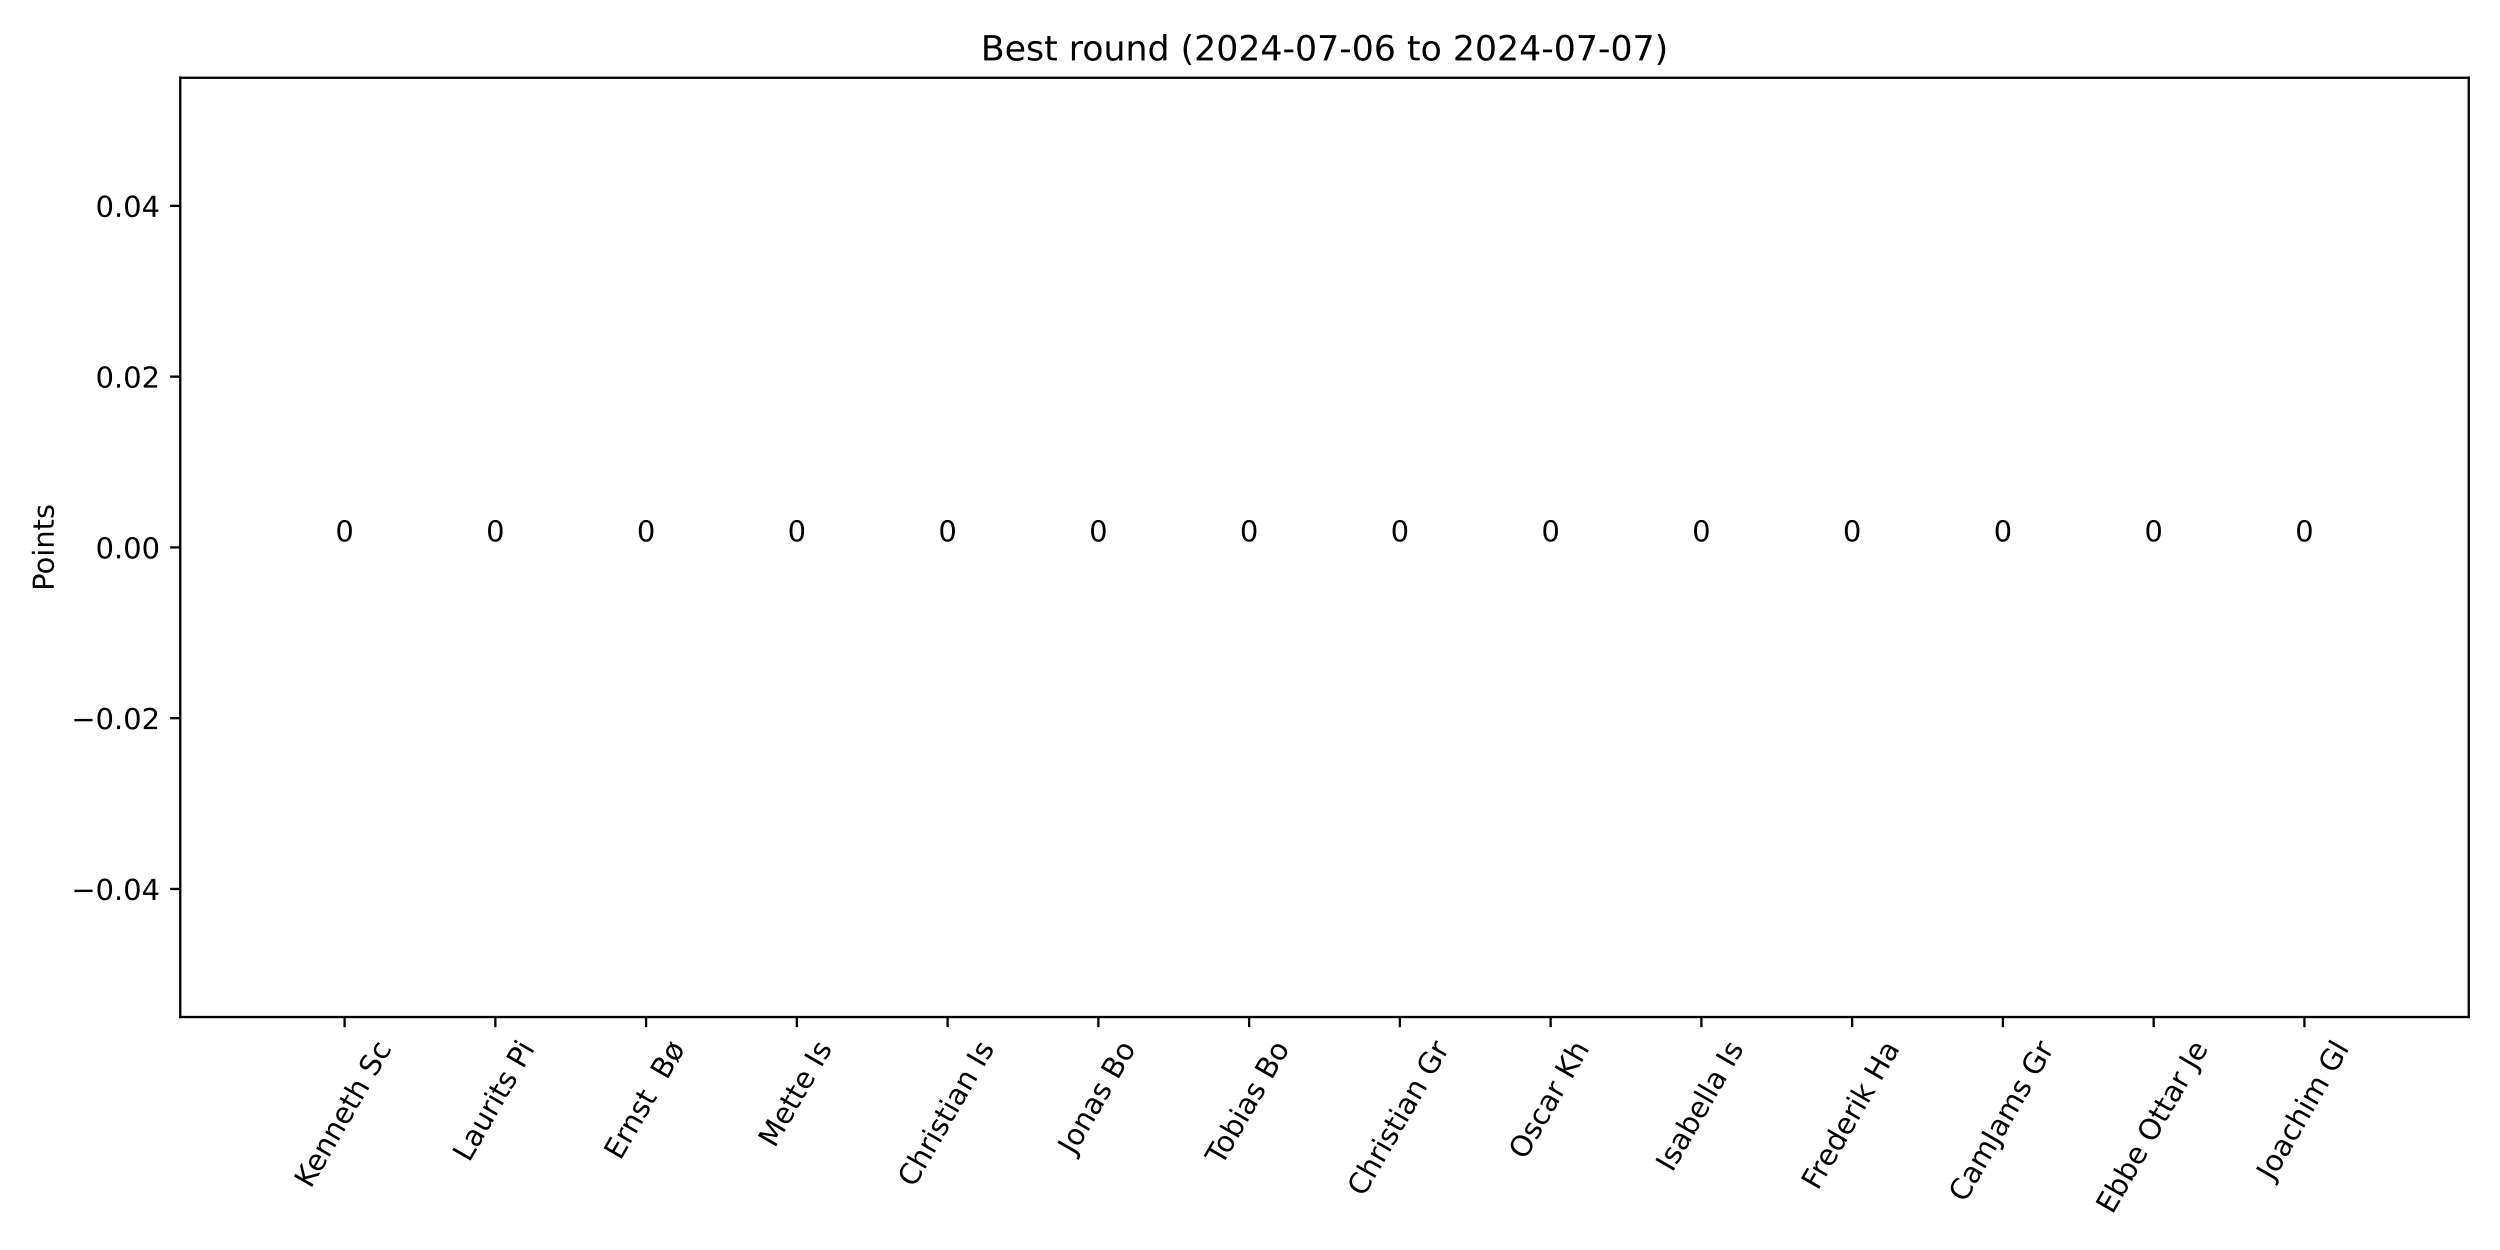
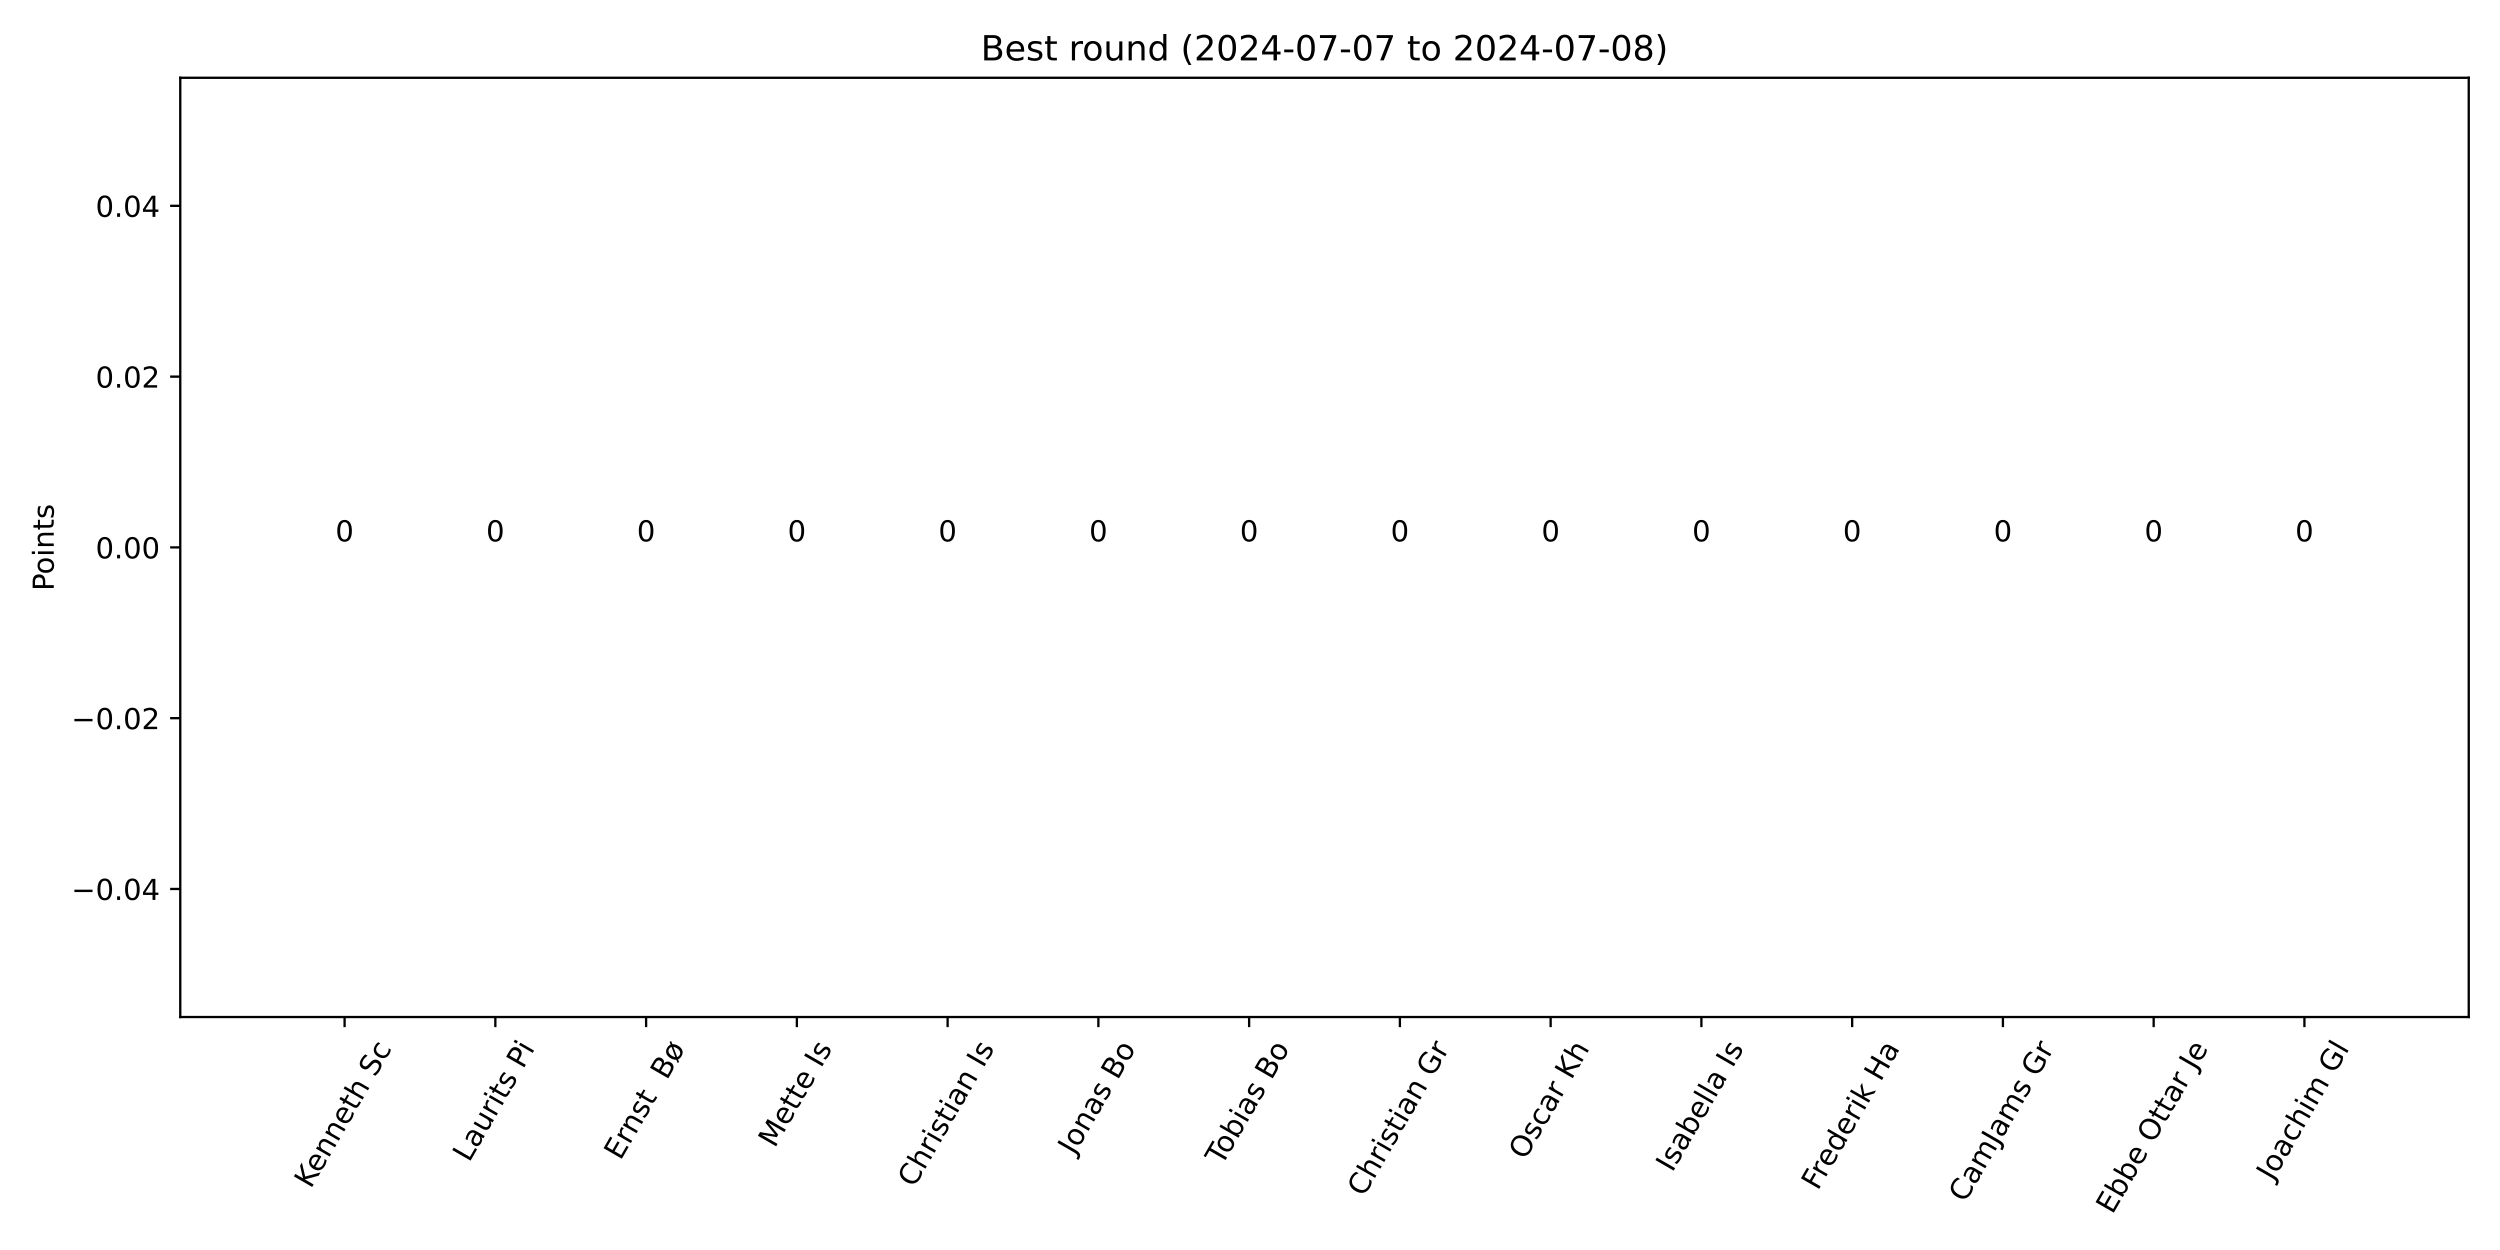
<svg xmlns="http://www.w3.org/2000/svg" xmlns:xlink="http://www.w3.org/1999/xlink" width="864pt" height="432pt" viewBox="0 0 864 432" version="1.1">
  <defs>
    <style type="text/css">*{stroke-linejoin: round; stroke-linecap: butt}</style>
  </defs>
  <g id="figure_1">
    <g id="patch_1">
      <path d="M 0 432  L 864 432  L 864 0  L 0 0  z " style="fill: #ffffff" />
    </g>
    <g id="axes_1">
      <g id="patch_2">
        <path d="M 62.3 351.483  L 853.2 351.483  L 853.2 26.88  L 62.3 26.88  z " style="fill: #ffffff" />
      </g>
      <g id="patch_3">
-         <path d="M 98.25 189.181  L 139.931 189.181  L 139.931 189.181  L 98.25 189.181  z " clip-path="url(#p66a0a144c1)" style="fill: #1e90ff" />
+         <path d="M 98.25 189.181  L 139.931 189.181  L 139.931 189.181  L 98.25 189.181  z " clip-path="url(#p01a4534338)" style="fill: #1e90ff" />
      </g>
      <g id="patch_4">
-         <path d="M 150.351 189.181  L 192.033 189.181  L 192.033 189.181  L 150.351 189.181  z " clip-path="url(#p66a0a144c1)" style="fill: #1e90ff" />
+         <path d="M 150.351 189.181  L 192.033 189.181  L 192.033 189.181  L 150.351 189.181  z " clip-path="url(#p01a4534338)" style="fill: #1e90ff" />
      </g>
      <g id="patch_5">
-         <path d="M 202.453 189.181  L 244.134 189.181  L 244.134 189.181  L 202.453 189.181  z " clip-path="url(#p66a0a144c1)" style="fill: #1e90ff" />
+         <path d="M 202.453 189.181  L 244.134 189.181  L 244.134 189.181  L 202.453 189.181  z " clip-path="url(#p01a4534338)" style="fill: #1e90ff" />
      </g>
      <g id="patch_6">
-         <path d="M 254.554 189.181  L 296.236 189.181  L 296.236 189.181  L 254.554 189.181  z " clip-path="url(#p66a0a144c1)" style="fill: #1e90ff" />
+         <path d="M 254.554 189.181  L 296.236 189.181  L 296.236 189.181  L 254.554 189.181  z " clip-path="url(#p01a4534338)" style="fill: #1e90ff" />
      </g>
      <g id="patch_7">
-         <path d="M 306.656 189.181  L 348.337 189.181  L 348.337 189.181  L 306.656 189.181  z " clip-path="url(#p66a0a144c1)" style="fill: #1e90ff" />
+         <path d="M 306.656 189.181  L 348.337 189.181  L 348.337 189.181  L 306.656 189.181  z " clip-path="url(#p01a4534338)" style="fill: #1e90ff" />
      </g>
      <g id="patch_8">
-         <path d="M 358.757 189.181  L 400.438 189.181  L 400.438 189.181  L 358.757 189.181  z " clip-path="url(#p66a0a144c1)" style="fill: #1e90ff" />
+         <path d="M 358.757 189.181  L 400.438 189.181  L 400.438 189.181  L 358.757 189.181  z " clip-path="url(#p01a4534338)" style="fill: #1e90ff" />
      </g>
      <g id="patch_9">
-         <path d="M 410.859 189.181  L 452.54 189.181  L 452.54 189.181  L 410.859 189.181  z " clip-path="url(#p66a0a144c1)" style="fill: #1e90ff" />
+         <path d="M 410.859 189.181  L 452.54 189.181  L 452.54 189.181  L 410.859 189.181  z " clip-path="url(#p01a4534338)" style="fill: #1e90ff" />
      </g>
      <g id="patch_10">
-         <path d="M 462.96 189.181  L 504.641 189.181  L 504.641 189.181  L 462.96 189.181  z " clip-path="url(#p66a0a144c1)" style="fill: #1e90ff" />
+         <path d="M 462.96 189.181  L 504.641 189.181  L 504.641 189.181  L 462.96 189.181  z " clip-path="url(#p01a4534338)" style="fill: #1e90ff" />
      </g>
      <g id="patch_11">
-         <path d="M 515.062 189.181  L 556.743 189.181  L 556.743 189.181  L 515.062 189.181  z " clip-path="url(#p66a0a144c1)" style="fill: #1e90ff" />
+         <path d="M 515.062 189.181  L 556.743 189.181  L 556.743 189.181  L 515.062 189.181  z " clip-path="url(#p01a4534338)" style="fill: #1e90ff" />
      </g>
      <g id="patch_12">
-         <path d="M 567.163 189.181  L 608.844 189.181  L 608.844 189.181  L 567.163 189.181  z " clip-path="url(#p66a0a144c1)" style="fill: #1e90ff" />
+         <path d="M 567.163 189.181  L 608.844 189.181  L 608.844 189.181  L 567.163 189.181  z " clip-path="url(#p01a4534338)" style="fill: #1e90ff" />
      </g>
      <g id="patch_13">
-         <path d="M 619.264 189.181  L 660.946 189.181  L 660.946 189.181  L 619.264 189.181  z " clip-path="url(#p66a0a144c1)" style="fill: #1e90ff" />
+         <path d="M 619.264 189.181  L 660.946 189.181  L 660.946 189.181  L 619.264 189.181  z " clip-path="url(#p01a4534338)" style="fill: #1e90ff" />
      </g>
      <g id="patch_14">
-         <path d="M 671.366 189.181  L 713.047 189.181  L 713.047 189.181  L 671.366 189.181  z " clip-path="url(#p66a0a144c1)" style="fill: #1e90ff" />
+         <path d="M 671.366 189.181  L 713.047 189.181  L 713.047 189.181  L 671.366 189.181  z " clip-path="url(#p01a4534338)" style="fill: #1e90ff" />
      </g>
      <g id="patch_15">
-         <path d="M 723.467 189.181  L 765.149 189.181  L 765.149 189.181  L 723.467 189.181  z " clip-path="url(#p66a0a144c1)" style="fill: #1e90ff" />
+         <path d="M 723.467 189.181  L 765.149 189.181  L 765.149 189.181  L 723.467 189.181  z " clip-path="url(#p01a4534338)" style="fill: #1e90ff" />
      </g>
      <g id="patch_16">
-         <path d="M 775.569 189.181  L 817.25 189.181  L 817.25 189.181  L 775.569 189.181  z " clip-path="url(#p66a0a144c1)" style="fill: #1e90ff" />
+         <path d="M 775.569 189.181  L 817.25 189.181  L 817.25 189.181  L 775.569 189.181  z " clip-path="url(#p01a4534338)" style="fill: #1e90ff" />
      </g>
      <g id="matplotlib.axis_1">
        <g id="xtick_1">
          <g id="line2d_1">
            <defs>
-               <path id="m043db9179b" d="M 0 0  L 0 3.5  " style="stroke: #000000; stroke-width: 0.8" />
+               <path id="m03b2536d65" d="M 0 0  L 0 3.5  " style="stroke: #000000; stroke-width: 0.8" />
            </defs>
            <g>
-               <use xlink:href="#m043db9179b" x="119.091" y="351.483" style="stroke: #000000; stroke-width: 0.8" />
+               <use xlink:href="#m03b2536d65" x="119.091" y="351.483" style="stroke: #000000; stroke-width: 0.8" />
            </g>
          </g>
          <g id="text_1">
            <g transform="translate(107.3998 411.0581) rotate(-60) scale(0.1 -0.1)">
              <defs>
                <path id="DejaVuSans-4b" d="M 628 4666  L 1259 4666  L 1259 2694  L 3353 4666  L 4166 4666  L 1850 2491  L 4331 0  L 3500 0  L 1259 2247  L 1259 0  L 628 0  L 628 4666  z " transform="scale(0.015625)" />
                <path id="DejaVuSans-65" d="M 3597 1894  L 3597 1613  L 953 1613  Q 991 1019 1311 708  Q 1631 397 2203 397  Q 2534 397 2845 478  Q 3156 559 3463 722  L 3463 178  Q 3153 47 2828 -22  Q 2503 -91 2169 -91  Q 1331 -91 842 396  Q 353 884 353 1716  Q 353 2575 817 3079  Q 1281 3584 2069 3584  Q 2775 3584 3186 3129  Q 3597 2675 3597 1894  z M 3022 2063  Q 3016 2534 2758 2815  Q 2500 3097 2075 3097  Q 1594 3097 1305 2825  Q 1016 2553 972 2059  L 3022 2063  z " transform="scale(0.015625)" />
                <path id="DejaVuSans-6e" d="M 3513 2113  L 3513 0  L 2938 0  L 2938 2094  Q 2938 2591 2744 2837  Q 2550 3084 2163 3084  Q 1697 3084 1428 2787  Q 1159 2491 1159 1978  L 1159 0  L 581 0  L 581 3500  L 1159 3500  L 1159 2956  Q 1366 3272 1645 3428  Q 1925 3584 2291 3584  Q 2894 3584 3203 3211  Q 3513 2838 3513 2113  z " transform="scale(0.015625)" />
                <path id="DejaVuSans-74" d="M 1172 4494  L 1172 3500  L 2356 3500  L 2356 3053  L 1172 3053  L 1172 1153  Q 1172 725 1289 603  Q 1406 481 1766 481  L 2356 481  L 2356 0  L 1766 0  Q 1100 0 847 248  Q 594 497 594 1153  L 594 3053  L 172 3053  L 172 3500  L 594 3500  L 594 4494  L 1172 4494  z " transform="scale(0.015625)" />
                <path id="DejaVuSans-68" d="M 3513 2113  L 3513 0  L 2938 0  L 2938 2094  Q 2938 2591 2744 2837  Q 2550 3084 2163 3084  Q 1697 3084 1428 2787  Q 1159 2491 1159 1978  L 1159 0  L 581 0  L 581 4863  L 1159 4863  L 1159 2956  Q 1366 3272 1645 3428  Q 1925 3584 2291 3584  Q 2894 3584 3203 3211  Q 3513 2838 3513 2113  z " transform="scale(0.015625)" />
                <path id="DejaVuSans-20" transform="scale(0.015625)" />
                <path id="DejaVuSans-53" d="M 3425 4513  L 3425 3897  Q 3066 4069 2747 4153  Q 2428 4238 2131 4238  Q 1616 4238 1336 4038  Q 1056 3838 1056 3469  Q 1056 3159 1242 3001  Q 1428 2844 1947 2747  L 2328 2669  Q 3034 2534 3370 2195  Q 3706 1856 3706 1288  Q 3706 609 3251 259  Q 2797 -91 1919 -91  Q 1588 -91 1214 -16  Q 841 59 441 206  L 441 856  Q 825 641 1194 531  Q 1563 422 1919 422  Q 2459 422 2753 634  Q 3047 847 3047 1241  Q 3047 1584 2836 1778  Q 2625 1972 2144 2069  L 1759 2144  Q 1053 2284 737 2584  Q 422 2884 422 3419  Q 422 4038 858 4394  Q 1294 4750 2059 4750  Q 2388 4750 2728 4690  Q 3069 4631 3425 4513  z " transform="scale(0.015625)" />
                <path id="DejaVuSans-63" d="M 3122 3366  L 3122 2828  Q 2878 2963 2633 3030  Q 2388 3097 2138 3097  Q 1578 3097 1268 2742  Q 959 2388 959 1747  Q 959 1106 1268 751  Q 1578 397 2138 397  Q 2388 397 2633 464  Q 2878 531 3122 666  L 3122 134  Q 2881 22 2623 -34  Q 2366 -91 2075 -91  Q 1284 -91 818 406  Q 353 903 353 1747  Q 353 2603 823 3093  Q 1294 3584 2113 3584  Q 2378 3584 2631 3529  Q 2884 3475 3122 3366  z " transform="scale(0.015625)" />
              </defs>
              <use xlink:href="#DejaVuSans-4b" />
              <use xlink:href="#DejaVuSans-65" x="60.576" />
              <use xlink:href="#DejaVuSans-6e" x="122.1" />
              <use xlink:href="#DejaVuSans-6e" x="185.479" />
              <use xlink:href="#DejaVuSans-65" x="248.857" />
              <use xlink:href="#DejaVuSans-74" x="310.381" />
              <use xlink:href="#DejaVuSans-68" x="349.59" />
              <use xlink:href="#DejaVuSans-20" x="412.969" />
              <use xlink:href="#DejaVuSans-53" x="444.756" />
              <use xlink:href="#DejaVuSans-63" x="508.232" />
            </g>
          </g>
        </g>
        <g id="xtick_2">
          <g id="line2d_2">
            <g>
-               <use xlink:href="#m043db9179b" x="171.192" y="351.483" style="stroke: #000000; stroke-width: 0.8" />
+               <use xlink:href="#m03b2536d65" x="171.192" y="351.483" style="stroke: #000000; stroke-width: 0.8" />
            </g>
          </g>
          <g id="text_2">
            <g transform="translate(162.1274 401.9608) rotate(-60) scale(0.1 -0.1)">
              <defs>
                <path id="DejaVuSans-4c" d="M 628 4666  L 1259 4666  L 1259 531  L 3531 531  L 3531 0  L 628 0  L 628 4666  z " transform="scale(0.015625)" />
                <path id="DejaVuSans-61" d="M 2194 1759  Q 1497 1759 1228 1600  Q 959 1441 959 1056  Q 959 750 1161 570  Q 1363 391 1709 391  Q 2188 391 2477 730  Q 2766 1069 2766 1631  L 2766 1759  L 2194 1759  z M 3341 1997  L 3341 0  L 2766 0  L 2766 531  Q 2569 213 2275 61  Q 1981 -91 1556 -91  Q 1019 -91 701 211  Q 384 513 384 1019  Q 384 1609 779 1909  Q 1175 2209 1959 2209  L 2766 2209  L 2766 2266  Q 2766 2663 2505 2880  Q 2244 3097 1772 3097  Q 1472 3097 1187 3025  Q 903 2953 641 2809  L 641 3341  Q 956 3463 1253 3523  Q 1550 3584 1831 3584  Q 2591 3584 2966 3190  Q 3341 2797 3341 1997  z " transform="scale(0.015625)" />
                <path id="DejaVuSans-75" d="M 544 1381  L 544 3500  L 1119 3500  L 1119 1403  Q 1119 906 1312 657  Q 1506 409 1894 409  Q 2359 409 2629 706  Q 2900 1003 2900 1516  L 2900 3500  L 3475 3500  L 3475 0  L 2900 0  L 2900 538  Q 2691 219 2414 64  Q 2138 -91 1772 -91  Q 1169 -91 856 284  Q 544 659 544 1381  z M 1991 3584  L 1991 3584  z " transform="scale(0.015625)" />
                <path id="DejaVuSans-72" d="M 2631 2963  Q 2534 3019 2420 3045  Q 2306 3072 2169 3072  Q 1681 3072 1420 2755  Q 1159 2438 1159 1844  L 1159 0  L 581 0  L 581 3500  L 1159 3500  L 1159 2956  Q 1341 3275 1631 3429  Q 1922 3584 2338 3584  Q 2397 3584 2469 3576  Q 2541 3569 2628 3553  L 2631 2963  z " transform="scale(0.015625)" />
                <path id="DejaVuSans-69" d="M 603 3500  L 1178 3500  L 1178 0  L 603 0  L 603 3500  z M 603 4863  L 1178 4863  L 1178 4134  L 603 4134  L 603 4863  z " transform="scale(0.015625)" />
                <path id="DejaVuSans-73" d="M 2834 3397  L 2834 2853  Q 2591 2978 2328 3040  Q 2066 3103 1784 3103  Q 1356 3103 1142 2972  Q 928 2841 928 2578  Q 928 2378 1081 2264  Q 1234 2150 1697 2047  L 1894 2003  Q 2506 1872 2764 1633  Q 3022 1394 3022 966  Q 3022 478 2636 193  Q 2250 -91 1575 -91  Q 1294 -91 989 -36  Q 684 19 347 128  L 347 722  Q 666 556 975 473  Q 1284 391 1588 391  Q 1994 391 2212 530  Q 2431 669 2431 922  Q 2431 1156 2273 1281  Q 2116 1406 1581 1522  L 1381 1569  Q 847 1681 609 1914  Q 372 2147 372 2553  Q 372 3047 722 3315  Q 1072 3584 1716 3584  Q 2034 3584 2315 3537  Q 2597 3491 2834 3397  z " transform="scale(0.015625)" />
                <path id="DejaVuSans-50" d="M 1259 4147  L 1259 2394  L 2053 2394  Q 2494 2394 2734 2622  Q 2975 2850 2975 3272  Q 2975 3691 2734 3919  Q 2494 4147 2053 4147  L 1259 4147  z M 628 4666  L 2053 4666  Q 2838 4666 3239 4311  Q 3641 3956 3641 3272  Q 3641 2581 3239 2228  Q 2838 1875 2053 1875  L 1259 1875  L 1259 0  L 628 0  L 628 4666  z " transform="scale(0.015625)" />
              </defs>
              <use xlink:href="#DejaVuSans-4c" />
              <use xlink:href="#DejaVuSans-61" x="55.713" />
              <use xlink:href="#DejaVuSans-75" x="116.992" />
              <use xlink:href="#DejaVuSans-72" x="180.371" />
              <use xlink:href="#DejaVuSans-69" x="221.484" />
              <use xlink:href="#DejaVuSans-74" x="249.268" />
              <use xlink:href="#DejaVuSans-73" x="288.477" />
              <use xlink:href="#DejaVuSans-20" x="340.576" />
              <use xlink:href="#DejaVuSans-50" x="372.363" />
              <use xlink:href="#DejaVuSans-69" x="430.416" />
            </g>
          </g>
        </g>
        <g id="xtick_3">
          <g id="line2d_3">
            <g>
-               <use xlink:href="#m043db9179b" x="223.293" y="351.483" style="stroke: #000000; stroke-width: 0.8" />
+               <use xlink:href="#m03b2536d65" x="223.293" y="351.483" style="stroke: #000000; stroke-width: 0.8" />
            </g>
          </g>
          <g id="text_3">
            <g transform="translate(214.4187 401.3031) rotate(-60) scale(0.1 -0.1)">
              <defs>
                <path id="DejaVuSans-45" d="M 628 4666  L 3578 4666  L 3578 4134  L 1259 4134  L 1259 2753  L 3481 2753  L 3481 2222  L 1259 2222  L 1259 531  L 3634 531  L 3634 0  L 628 0  L 628 4666  z " transform="scale(0.015625)" />
                <path id="DejaVuSans-42" d="M 1259 2228  L 1259 519  L 2272 519  Q 2781 519 3026 730  Q 3272 941 3272 1375  Q 3272 1813 3026 2020  Q 2781 2228 2272 2228  L 1259 2228  z M 1259 4147  L 1259 2741  L 2194 2741  Q 2656 2741 2882 2914  Q 3109 3088 3109 3444  Q 3109 3797 2882 3972  Q 2656 4147 2194 4147  L 1259 4147  z M 628 4666  L 2241 4666  Q 2963 4666 3353 4366  Q 3744 4066 3744 3513  Q 3744 3084 3544 2831  Q 3344 2578 2956 2516  Q 3422 2416 3680 2098  Q 3938 1781 3938 1306  Q 3938 681 3513 340  Q 3088 0 2303 0  L 628 0  L 628 4666  z " transform="scale(0.015625)" />
                <path id="DejaVuSans-f8" d="M 2828 2503  L 1306 653  Q 1434 522 1595 459  Q 1756 397 1959 397  Q 2419 397 2687 759  Q 2956 1122 2956 1747  Q 2956 1994 2925 2176  Q 2894 2359 2828 2503  z M 2606 2841  Q 2475 2969 2314 3033  Q 2153 3097 1959 3097  Q 1488 3097 1223 2730  Q 959 2363 959 1703  Q 959 1478 989 1306  Q 1019 1134 1081 991  L 2606 2841  z M 691 519  Q 522 759 437 1067  Q 353 1375 353 1747  Q 353 2609 779 3096  Q 1206 3584 1959 3584  Q 2250 3584 2498 3504  Q 2747 3425 2956 3263  L 3391 3788  L 3688 3541  L 3231 2981  Q 3397 2741 3481 2431  Q 3566 2122 3566 1747  Q 3566 888 3137 398  Q 2709 -91 1959 -91  Q 1659 -91 1407 -9  Q 1156 72 959 231  L 525 -294  L 225 -50  L 691 519  z " transform="scale(0.015625)" />
              </defs>
              <use xlink:href="#DejaVuSans-45" />
              <use xlink:href="#DejaVuSans-72" x="63.184" />
              <use xlink:href="#DejaVuSans-6e" x="102.547" />
              <use xlink:href="#DejaVuSans-73" x="165.926" />
              <use xlink:href="#DejaVuSans-74" x="218.025" />
              <use xlink:href="#DejaVuSans-20" x="257.234" />
              <use xlink:href="#DejaVuSans-20" x="289.021" />
              <use xlink:href="#DejaVuSans-42" x="320.809" />
              <use xlink:href="#DejaVuSans-f8" x="389.412" />
            </g>
          </g>
        </g>
        <g id="xtick_4">
          <g id="line2d_4">
            <g>
-               <use xlink:href="#m043db9179b" x="275.395" y="351.483" style="stroke: #000000; stroke-width: 0.8" />
+               <use xlink:href="#m03b2536d65" x="275.395" y="351.483" style="stroke: #000000; stroke-width: 0.8" />
            </g>
          </g>
          <g id="text_4">
            <g transform="translate(267.7565 397.0204) rotate(-60) scale(0.1 -0.1)">
              <defs>
                <path id="DejaVuSans-4d" d="M 628 4666  L 1569 4666  L 2759 1491  L 3956 4666  L 4897 4666  L 4897 0  L 4281 0  L 4281 4097  L 3078 897  L 2444 897  L 1241 4097  L 1241 0  L 628 0  L 628 4666  z " transform="scale(0.015625)" />
                <path id="DejaVuSans-49" d="M 628 4666  L 1259 4666  L 1259 0  L 628 0  L 628 4666  z " transform="scale(0.015625)" />
              </defs>
              <use xlink:href="#DejaVuSans-4d" />
              <use xlink:href="#DejaVuSans-65" x="86.279" />
              <use xlink:href="#DejaVuSans-74" x="147.803" />
              <use xlink:href="#DejaVuSans-74" x="187.012" />
              <use xlink:href="#DejaVuSans-65" x="226.221" />
              <use xlink:href="#DejaVuSans-20" x="287.744" />
              <use xlink:href="#DejaVuSans-49" x="319.531" />
              <use xlink:href="#DejaVuSans-73" x="349.023" />
            </g>
          </g>
        </g>
        <g id="xtick_5">
          <g id="line2d_5">
            <g>
-               <use xlink:href="#m043db9179b" x="327.496" y="351.483" style="stroke: #000000; stroke-width: 0.8" />
+               <use xlink:href="#m03b2536d65" x="327.496" y="351.483" style="stroke: #000000; stroke-width: 0.8" />
            </g>
          </g>
          <g id="text_5">
            <g transform="translate(315.906 410.7103) rotate(-60) scale(0.1 -0.1)">
              <defs>
                <path id="DejaVuSans-43" d="M 4122 4306  L 4122 3641  Q 3803 3938 3442 4084  Q 3081 4231 2675 4231  Q 1875 4231 1450 3742  Q 1025 3253 1025 2328  Q 1025 1406 1450 917  Q 1875 428 2675 428  Q 3081 428 3442 575  Q 3803 722 4122 1019  L 4122 359  Q 3791 134 3420 21  Q 3050 -91 2638 -91  Q 1578 -91 968 557  Q 359 1206 359 2328  Q 359 3453 968 4101  Q 1578 4750 2638 4750  Q 3056 4750 3426 4639  Q 3797 4528 4122 4306  z " transform="scale(0.015625)" />
              </defs>
              <use xlink:href="#DejaVuSans-43" />
              <use xlink:href="#DejaVuSans-68" x="69.824" />
              <use xlink:href="#DejaVuSans-72" x="133.203" />
              <use xlink:href="#DejaVuSans-69" x="174.316" />
              <use xlink:href="#DejaVuSans-73" x="202.1" />
              <use xlink:href="#DejaVuSans-74" x="254.199" />
              <use xlink:href="#DejaVuSans-69" x="293.408" />
              <use xlink:href="#DejaVuSans-61" x="321.191" />
              <use xlink:href="#DejaVuSans-6e" x="382.471" />
              <use xlink:href="#DejaVuSans-20" x="445.85" />
              <use xlink:href="#DejaVuSans-49" x="477.637" />
              <use xlink:href="#DejaVuSans-73" x="507.129" />
            </g>
          </g>
        </g>
        <g id="xtick_6">
          <g id="line2d_6">
            <g>
-               <use xlink:href="#m043db9179b" x="379.598" y="351.483" style="stroke: #000000; stroke-width: 0.8" />
+               <use xlink:href="#m03b2536d65" x="379.598" y="351.483" style="stroke: #000000; stroke-width: 0.8" />
            </g>
          </g>
          <g id="text_6">
            <g transform="translate(371.2621 399.4358) rotate(-60) scale(0.1 -0.1)">
              <defs>
                <path id="DejaVuSans-4a" d="M 628 4666  L 1259 4666  L 1259 325  Q 1259 -519 939 -900  Q 619 -1281 -91 -1281  L -331 -1281  L -331 -750  L -134 -750  Q 284 -750 456 -515  Q 628 -281 628 325  L 628 4666  z " transform="scale(0.015625)" />
                <path id="DejaVuSans-6f" d="M 1959 3097  Q 1497 3097 1228 2736  Q 959 2375 959 1747  Q 959 1119 1226 758  Q 1494 397 1959 397  Q 2419 397 2687 759  Q 2956 1122 2956 1747  Q 2956 2369 2687 2733  Q 2419 3097 1959 3097  z M 1959 3584  Q 2709 3584 3137 3096  Q 3566 2609 3566 1747  Q 3566 888 3137 398  Q 2709 -91 1959 -91  Q 1206 -91 779 398  Q 353 888 353 1747  Q 353 2609 779 3096  Q 1206 3584 1959 3584  z " transform="scale(0.015625)" />
              </defs>
              <use xlink:href="#DejaVuSans-4a" />
              <use xlink:href="#DejaVuSans-6f" x="29.492" />
              <use xlink:href="#DejaVuSans-6e" x="90.674" />
              <use xlink:href="#DejaVuSans-61" x="154.053" />
              <use xlink:href="#DejaVuSans-73" x="215.332" />
              <use xlink:href="#DejaVuSans-20" x="267.432" />
              <use xlink:href="#DejaVuSans-42" x="299.219" />
              <use xlink:href="#DejaVuSans-6f" x="367.822" />
            </g>
          </g>
        </g>
        <g id="xtick_7">
          <g id="line2d_7">
            <g>
-               <use xlink:href="#m043db9179b" x="431.699" y="351.483" style="stroke: #000000; stroke-width: 0.8" />
+               <use xlink:href="#m03b2536d65" x="431.699" y="351.483" style="stroke: #000000; stroke-width: 0.8" />
            </g>
          </g>
          <g id="text_7">
            <g transform="translate(422.3019 403.1137) rotate(-60) scale(0.1 -0.1)">
              <defs>
                <path id="DejaVuSans-54" d="M -19 4666  L 3928 4666  L 3928 4134  L 2272 4134  L 2272 0  L 1638 0  L 1638 4134  L -19 4134  L -19 4666  z " transform="scale(0.015625)" />
                <path id="DejaVuSans-62" d="M 3116 1747  Q 3116 2381 2855 2742  Q 2594 3103 2138 3103  Q 1681 3103 1420 2742  Q 1159 2381 1159 1747  Q 1159 1113 1420 752  Q 1681 391 2138 391  Q 2594 391 2855 752  Q 3116 1113 3116 1747  z M 1159 2969  Q 1341 3281 1617 3432  Q 1894 3584 2278 3584  Q 2916 3584 3314 3078  Q 3713 2572 3713 1747  Q 3713 922 3314 415  Q 2916 -91 2278 -91  Q 1894 -91 1617 61  Q 1341 213 1159 525  L 1159 0  L 581 0  L 581 4863  L 1159 4863  L 1159 2969  z " transform="scale(0.015625)" />
              </defs>
              <use xlink:href="#DejaVuSans-54" />
              <use xlink:href="#DejaVuSans-6f" x="44.084" />
              <use xlink:href="#DejaVuSans-62" x="105.266" />
              <use xlink:href="#DejaVuSans-69" x="168.742" />
              <use xlink:href="#DejaVuSans-61" x="196.525" />
              <use xlink:href="#DejaVuSans-73" x="257.805" />
              <use xlink:href="#DejaVuSans-20" x="309.904" />
              <use xlink:href="#DejaVuSans-42" x="341.691" />
              <use xlink:href="#DejaVuSans-6f" x="410.295" />
            </g>
          </g>
        </g>
        <g id="xtick_8">
          <g id="line2d_8">
            <g>
-               <use xlink:href="#m043db9179b" x="483.801" y="351.483" style="stroke: #000000; stroke-width: 0.8" />
+               <use xlink:href="#m03b2536d65" x="483.801" y="351.483" style="stroke: #000000; stroke-width: 0.8" />
            </g>
          </g>
          <g id="text_8">
            <g transform="translate(471.2853 413.9146) rotate(-60) scale(0.1 -0.1)">
              <defs>
                <path id="DejaVuSans-47" d="M 3809 666  L 3809 1919  L 2778 1919  L 2778 2438  L 4434 2438  L 4434 434  Q 4069 175 3628 42  Q 3188 -91 2688 -91  Q 1594 -91 976 548  Q 359 1188 359 2328  Q 359 3472 976 4111  Q 1594 4750 2688 4750  Q 3144 4750 3555 4637  Q 3966 4525 4313 4306  L 4313 3634  Q 3963 3931 3569 4081  Q 3175 4231 2741 4231  Q 1884 4231 1454 3753  Q 1025 3275 1025 2328  Q 1025 1384 1454 906  Q 1884 428 2741 428  Q 3075 428 3337 486  Q 3600 544 3809 666  z " transform="scale(0.015625)" />
              </defs>
              <use xlink:href="#DejaVuSans-43" />
              <use xlink:href="#DejaVuSans-68" x="69.824" />
              <use xlink:href="#DejaVuSans-72" x="133.203" />
              <use xlink:href="#DejaVuSans-69" x="174.316" />
              <use xlink:href="#DejaVuSans-73" x="202.1" />
              <use xlink:href="#DejaVuSans-74" x="254.199" />
              <use xlink:href="#DejaVuSans-69" x="293.408" />
              <use xlink:href="#DejaVuSans-61" x="321.191" />
              <use xlink:href="#DejaVuSans-6e" x="382.471" />
              <use xlink:href="#DejaVuSans-20" x="445.85" />
              <use xlink:href="#DejaVuSans-47" x="477.637" />
              <use xlink:href="#DejaVuSans-72" x="555.127" />
            </g>
          </g>
        </g>
        <g id="xtick_9">
          <g id="line2d_9">
            <g>
-               <use xlink:href="#m043db9179b" x="535.902" y="351.483" style="stroke: #000000; stroke-width: 0.8" />
+               <use xlink:href="#m03b2536d65" x="535.902" y="351.483" style="stroke: #000000; stroke-width: 0.8" />
            </g>
          </g>
          <g id="text_9">
            <g transform="translate(527.0688 401.1597) rotate(-60) scale(0.1 -0.1)">
              <defs>
                <path id="DejaVuSans-4f" d="M 2522 4238  Q 1834 4238 1429 3725  Q 1025 3213 1025 2328  Q 1025 1447 1429 934  Q 1834 422 2522 422  Q 3209 422 3611 934  Q 4013 1447 4013 2328  Q 4013 3213 3611 3725  Q 3209 4238 2522 4238  z M 2522 4750  Q 3503 4750 4090 4092  Q 4678 3434 4678 2328  Q 4678 1225 4090 567  Q 3503 -91 2522 -91  Q 1538 -91 948 565  Q 359 1222 359 2328  Q 359 3434 948 4092  Q 1538 4750 2522 4750  z " transform="scale(0.015625)" />
              </defs>
              <use xlink:href="#DejaVuSans-4f" />
              <use xlink:href="#DejaVuSans-73" x="78.711" />
              <use xlink:href="#DejaVuSans-63" x="130.811" />
              <use xlink:href="#DejaVuSans-61" x="185.791" />
              <use xlink:href="#DejaVuSans-72" x="247.07" />
              <use xlink:href="#DejaVuSans-20" x="288.184" />
              <use xlink:href="#DejaVuSans-4b" x="319.971" />
              <use xlink:href="#DejaVuSans-68" x="385.547" />
            </g>
          </g>
        </g>
        <g id="xtick_10">
          <g id="line2d_10">
            <g>
-               <use xlink:href="#m043db9179b" x="588.004" y="351.483" style="stroke: #000000; stroke-width: 0.8" />
+               <use xlink:href="#m03b2536d65" x="588.004" y="351.483" style="stroke: #000000; stroke-width: 0.8" />
            </g>
          </g>
          <g id="text_10">
            <g transform="translate(577.9406 405.4195) rotate(-60) scale(0.1 -0.1)">
              <defs>
                <path id="DejaVuSans-6c" d="M 603 4863  L 1178 4863  L 1178 0  L 603 0  L 603 4863  z " transform="scale(0.015625)" />
              </defs>
              <use xlink:href="#DejaVuSans-49" />
              <use xlink:href="#DejaVuSans-73" x="29.492" />
              <use xlink:href="#DejaVuSans-61" x="81.592" />
              <use xlink:href="#DejaVuSans-62" x="142.871" />
              <use xlink:href="#DejaVuSans-65" x="206.348" />
              <use xlink:href="#DejaVuSans-6c" x="267.871" />
              <use xlink:href="#DejaVuSans-6c" x="295.654" />
              <use xlink:href="#DejaVuSans-61" x="323.438" />
              <use xlink:href="#DejaVuSans-20" x="384.717" />
              <use xlink:href="#DejaVuSans-49" x="416.504" />
              <use xlink:href="#DejaVuSans-73" x="445.996" />
            </g>
          </g>
        </g>
        <g id="xtick_11">
          <g id="line2d_11">
            <g>
-               <use xlink:href="#m043db9179b" x="640.105" y="351.483" style="stroke: #000000; stroke-width: 0.8" />
+               <use xlink:href="#m03b2536d65" x="640.105" y="351.483" style="stroke: #000000; stroke-width: 0.8" />
            </g>
          </g>
          <g id="text_11">
            <g transform="translate(628.2264 411.709) rotate(-60) scale(0.1 -0.1)">
              <defs>
                <path id="DejaVuSans-46" d="M 628 4666  L 3309 4666  L 3309 4134  L 1259 4134  L 1259 2759  L 3109 2759  L 3109 2228  L 1259 2228  L 1259 0  L 628 0  L 628 4666  z " transform="scale(0.015625)" />
                <path id="DejaVuSans-64" d="M 2906 2969  L 2906 4863  L 3481 4863  L 3481 0  L 2906 0  L 2906 525  Q 2725 213 2448 61  Q 2172 -91 1784 -91  Q 1150 -91 751 415  Q 353 922 353 1747  Q 353 2572 751 3078  Q 1150 3584 1784 3584  Q 2172 3584 2448 3432  Q 2725 3281 2906 2969  z M 947 1747  Q 947 1113 1208 752  Q 1469 391 1925 391  Q 2381 391 2643 752  Q 2906 1113 2906 1747  Q 2906 2381 2643 2742  Q 2381 3103 1925 3103  Q 1469 3103 1208 2742  Q 947 2381 947 1747  z " transform="scale(0.015625)" />
                <path id="DejaVuSans-6b" d="M 581 4863  L 1159 4863  L 1159 1991  L 2875 3500  L 3609 3500  L 1753 1863  L 3688 0  L 2938 0  L 1159 1709  L 1159 0  L 581 0  L 581 4863  z " transform="scale(0.015625)" />
                <path id="DejaVuSans-48" d="M 628 4666  L 1259 4666  L 1259 2753  L 3553 2753  L 3553 4666  L 4184 4666  L 4184 0  L 3553 0  L 3553 2222  L 1259 2222  L 1259 0  L 628 0  L 628 4666  z " transform="scale(0.015625)" />
              </defs>
              <use xlink:href="#DejaVuSans-46" />
              <use xlink:href="#DejaVuSans-72" x="50.27" />
              <use xlink:href="#DejaVuSans-65" x="89.133" />
              <use xlink:href="#DejaVuSans-64" x="150.656" />
              <use xlink:href="#DejaVuSans-65" x="214.133" />
              <use xlink:href="#DejaVuSans-72" x="275.656" />
              <use xlink:href="#DejaVuSans-69" x="316.77" />
              <use xlink:href="#DejaVuSans-6b" x="344.553" />
              <use xlink:href="#DejaVuSans-20" x="402.463" />
              <use xlink:href="#DejaVuSans-48" x="434.25" />
              <use xlink:href="#DejaVuSans-61" x="509.445" />
            </g>
          </g>
        </g>
        <g id="xtick_12">
          <g id="line2d_12">
            <g>
-               <use xlink:href="#m043db9179b" x="692.207" y="351.483" style="stroke: #000000; stroke-width: 0.8" />
+               <use xlink:href="#m03b2536d65" x="692.207" y="351.483" style="stroke: #000000; stroke-width: 0.8" />
            </g>
          </g>
          <g id="text_12">
            <g transform="translate(679.1169 415.9038) rotate(-60) scale(0.1 -0.1)">
              <defs>
                <path id="DejaVuSans-6d" d="M 3328 2828  Q 3544 3216 3844 3400  Q 4144 3584 4550 3584  Q 5097 3584 5394 3201  Q 5691 2819 5691 2113  L 5691 0  L 5113 0  L 5113 2094  Q 5113 2597 4934 2840  Q 4756 3084 4391 3084  Q 3944 3084 3684 2787  Q 3425 2491 3425 1978  L 3425 0  L 2847 0  L 2847 2094  Q 2847 2600 2669 2842  Q 2491 3084 2119 3084  Q 1678 3084 1418 2786  Q 1159 2488 1159 1978  L 1159 0  L 581 0  L 581 3500  L 1159 3500  L 1159 2956  Q 1356 3278 1631 3431  Q 1906 3584 2284 3584  Q 2666 3584 2933 3390  Q 3200 3197 3328 2828  z " transform="scale(0.015625)" />
              </defs>
              <use xlink:href="#DejaVuSans-43" />
              <use xlink:href="#DejaVuSans-61" x="69.824" />
              <use xlink:href="#DejaVuSans-6d" x="131.104" />
              <use xlink:href="#DejaVuSans-4a" x="228.516" />
              <use xlink:href="#DejaVuSans-61" x="258.008" />
              <use xlink:href="#DejaVuSans-6d" x="319.287" />
              <use xlink:href="#DejaVuSans-73" x="416.699" />
              <use xlink:href="#DejaVuSans-20" x="468.799" />
              <use xlink:href="#DejaVuSans-47" x="500.586" />
              <use xlink:href="#DejaVuSans-72" x="578.076" />
            </g>
          </g>
        </g>
        <g id="xtick_13">
          <g id="line2d_13">
            <g>
-               <use xlink:href="#m043db9179b" x="744.308" y="351.483" style="stroke: #000000; stroke-width: 0.8" />
+               <use xlink:href="#m03b2536d65" x="744.308" y="351.483" style="stroke: #000000; stroke-width: 0.8" />
            </g>
          </g>
          <g id="text_13">
            <g transform="translate(730.0527 419.9416) rotate(-60) scale(0.1 -0.1)">
              <use xlink:href="#DejaVuSans-45" />
              <use xlink:href="#DejaVuSans-62" x="63.184" />
              <use xlink:href="#DejaVuSans-62" x="126.66" />
              <use xlink:href="#DejaVuSans-65" x="190.137" />
              <use xlink:href="#DejaVuSans-20" x="251.66" />
              <use xlink:href="#DejaVuSans-4f" x="283.447" />
              <use xlink:href="#DejaVuSans-74" x="362.158" />
              <use xlink:href="#DejaVuSans-74" x="401.367" />
              <use xlink:href="#DejaVuSans-61" x="440.576" />
              <use xlink:href="#DejaVuSans-72" x="501.855" />
              <use xlink:href="#DejaVuSans-20" x="542.969" />
              <use xlink:href="#DejaVuSans-4a" x="574.756" />
              <use xlink:href="#DejaVuSans-65" x="604.248" />
            </g>
          </g>
        </g>
        <g id="xtick_14">
          <g id="line2d_14">
            <g>
-               <use xlink:href="#m043db9179b" x="796.409" y="351.483" style="stroke: #000000; stroke-width: 0.8" />
+               <use xlink:href="#m03b2536d65" x="796.409" y="351.483" style="stroke: #000000; stroke-width: 0.8" />
            </g>
          </g>
          <g id="text_14">
            <g transform="translate(785.485 408.4032) rotate(-60) scale(0.1 -0.1)">
              <use xlink:href="#DejaVuSans-4a" />
              <use xlink:href="#DejaVuSans-6f" x="29.492" />
              <use xlink:href="#DejaVuSans-61" x="90.674" />
              <use xlink:href="#DejaVuSans-63" x="151.953" />
              <use xlink:href="#DejaVuSans-68" x="206.934" />
              <use xlink:href="#DejaVuSans-69" x="270.312" />
              <use xlink:href="#DejaVuSans-6d" x="298.096" />
              <use xlink:href="#DejaVuSans-20" x="395.508" />
              <use xlink:href="#DejaVuSans-47" x="427.295" />
              <use xlink:href="#DejaVuSans-6c" x="504.785" />
            </g>
          </g>
        </g>
      </g>
      <g id="matplotlib.axis_2">
        <g id="ytick_1">
          <g id="line2d_15">
            <defs>
-               <path id="m25eb6a1ea7" d="M 0 0  L -3.5 0  " style="stroke: #000000; stroke-width: 0.8" />
+               <path id="mc8f00545fb" d="M 0 0  L -3.5 0  " style="stroke: #000000; stroke-width: 0.8" />
            </defs>
            <g>
-               <use xlink:href="#m25eb6a1ea7" x="62.3" y="307.219" style="stroke: #000000; stroke-width: 0.8" />
+               <use xlink:href="#mc8f00545fb" x="62.3" y="307.219" style="stroke: #000000; stroke-width: 0.8" />
            </g>
          </g>
          <g id="text_15">
            <g transform="translate(24.65469 311.0179) scale(0.1 -0.1)">
              <defs>
                <path id="DejaVuSans-2212" d="M 678 2272  L 4684 2272  L 4684 1741  L 678 1741  L 678 2272  z " transform="scale(0.015625)" />
                <path id="DejaVuSans-30" d="M 2034 4250  Q 1547 4250 1301 3770  Q 1056 3291 1056 2328  Q 1056 1369 1301 889  Q 1547 409 2034 409  Q 2525 409 2770 889  Q 3016 1369 3016 2328  Q 3016 3291 2770 3770  Q 2525 4250 2034 4250  z M 2034 4750  Q 2819 4750 3233 4129  Q 3647 3509 3647 2328  Q 3647 1150 3233 529  Q 2819 -91 2034 -91  Q 1250 -91 836 529  Q 422 1150 422 2328  Q 422 3509 836 4129  Q 1250 4750 2034 4750  z " transform="scale(0.015625)" />
                <path id="DejaVuSans-2e" d="M 684 794  L 1344 794  L 1344 0  L 684 0  L 684 794  z " transform="scale(0.015625)" />
                <path id="DejaVuSans-34" d="M 2419 4116  L 825 1625  L 2419 1625  L 2419 4116  z M 2253 4666  L 3047 4666  L 3047 1625  L 3713 1625  L 3713 1100  L 3047 1100  L 3047 0  L 2419 0  L 2419 1100  L 313 1100  L 313 1709  L 2253 4666  z " transform="scale(0.015625)" />
              </defs>
              <use xlink:href="#DejaVuSans-2212" />
              <use xlink:href="#DejaVuSans-30" x="83.789" />
              <use xlink:href="#DejaVuSans-2e" x="147.412" />
              <use xlink:href="#DejaVuSans-30" x="179.199" />
              <use xlink:href="#DejaVuSans-34" x="242.822" />
            </g>
          </g>
        </g>
        <g id="ytick_2">
          <g id="line2d_16">
            <g>
-               <use xlink:href="#m25eb6a1ea7" x="62.3" y="248.2" style="stroke: #000000; stroke-width: 0.8" />
+               <use xlink:href="#mc8f00545fb" x="62.3" y="248.2" style="stroke: #000000; stroke-width: 0.8" />
            </g>
          </g>
          <g id="text_16">
            <g transform="translate(24.65469 251.9992) scale(0.1 -0.1)">
              <defs>
                <path id="DejaVuSans-32" d="M 1228 531  L 3431 531  L 3431 0  L 469 0  L 469 531  Q 828 903 1448 1529  Q 2069 2156 2228 2338  Q 2531 2678 2651 2914  Q 2772 3150 2772 3378  Q 2772 3750 2511 3984  Q 2250 4219 1831 4219  Q 1534 4219 1204 4116  Q 875 4013 500 3803  L 500 4441  Q 881 4594 1212 4672  Q 1544 4750 1819 4750  Q 2544 4750 2975 4387  Q 3406 4025 3406 3419  Q 3406 3131 3298 2873  Q 3191 2616 2906 2266  Q 2828 2175 2409 1742  Q 1991 1309 1228 531  z " transform="scale(0.015625)" />
              </defs>
              <use xlink:href="#DejaVuSans-2212" />
              <use xlink:href="#DejaVuSans-30" x="83.789" />
              <use xlink:href="#DejaVuSans-2e" x="147.412" />
              <use xlink:href="#DejaVuSans-30" x="179.199" />
              <use xlink:href="#DejaVuSans-32" x="242.822" />
            </g>
          </g>
        </g>
        <g id="ytick_3">
          <g id="line2d_17">
            <g>
-               <use xlink:href="#m25eb6a1ea7" x="62.3" y="189.181" style="stroke: #000000; stroke-width: 0.8" />
+               <use xlink:href="#mc8f00545fb" x="62.3" y="189.181" style="stroke: #000000; stroke-width: 0.8" />
            </g>
          </g>
          <g id="text_17">
            <g transform="translate(33.03437 192.9806) scale(0.1 -0.1)">
              <use xlink:href="#DejaVuSans-30" />
              <use xlink:href="#DejaVuSans-2e" x="63.623" />
              <use xlink:href="#DejaVuSans-30" x="95.41" />
              <use xlink:href="#DejaVuSans-30" x="159.033" />
            </g>
          </g>
        </g>
        <g id="ytick_4">
          <g id="line2d_18">
            <g>
-               <use xlink:href="#m25eb6a1ea7" x="62.3" y="130.163" style="stroke: #000000; stroke-width: 0.8" />
+               <use xlink:href="#mc8f00545fb" x="62.3" y="130.163" style="stroke: #000000; stroke-width: 0.8" />
            </g>
          </g>
          <g id="text_18">
            <g transform="translate(33.03437 133.9619) scale(0.1 -0.1)">
              <use xlink:href="#DejaVuSans-30" />
              <use xlink:href="#DejaVuSans-2e" x="63.623" />
              <use xlink:href="#DejaVuSans-30" x="95.41" />
              <use xlink:href="#DejaVuSans-32" x="159.033" />
            </g>
          </g>
        </g>
        <g id="ytick_5">
          <g id="line2d_19">
            <g>
-               <use xlink:href="#m25eb6a1ea7" x="62.3" y="71.144" style="stroke: #000000; stroke-width: 0.8" />
+               <use xlink:href="#mc8f00545fb" x="62.3" y="71.144" style="stroke: #000000; stroke-width: 0.8" />
            </g>
          </g>
          <g id="text_19">
            <g transform="translate(33.03437 74.94322) scale(0.1 -0.1)">
              <use xlink:href="#DejaVuSans-30" />
              <use xlink:href="#DejaVuSans-2e" x="63.623" />
              <use xlink:href="#DejaVuSans-30" x="95.41" />
              <use xlink:href="#DejaVuSans-34" x="159.033" />
            </g>
          </g>
        </g>
        <g id="text_20">
          <g transform="translate(18.575 204.197) rotate(-90) scale(0.1 -0.1)">
            <use xlink:href="#DejaVuSans-50" />
            <use xlink:href="#DejaVuSans-6f" x="56.678" />
            <use xlink:href="#DejaVuSans-69" x="117.859" />
            <use xlink:href="#DejaVuSans-6e" x="145.643" />
            <use xlink:href="#DejaVuSans-74" x="209.021" />
            <use xlink:href="#DejaVuSans-73" x="248.23" />
          </g>
        </g>
      </g>
      <g id="patch_17">
        <path d="M 62.3 351.483  L 62.3 26.88  " style="fill: none; stroke: #000000; stroke-width: 0.8; stroke-linejoin: miter; stroke-linecap: square" />
      </g>
      <g id="patch_18">
        <path d="M 853.2 351.483  L 853.2 26.88  " style="fill: none; stroke: #000000; stroke-width: 0.8; stroke-linejoin: miter; stroke-linecap: square" />
      </g>
      <g id="patch_19">
        <path d="M 62.3 351.483  L 853.2 351.483  " style="fill: none; stroke: #000000; stroke-width: 0.8; stroke-linejoin: miter; stroke-linecap: square" />
      </g>
      <g id="patch_20">
        <path d="M 62.3 26.88  L 853.2 26.88  " style="fill: none; stroke: #000000; stroke-width: 0.8; stroke-linejoin: miter; stroke-linecap: square" />
      </g>
      <g id="text_21">
        <g transform="translate(115.9093 187.1017) scale(0.1 -0.1)">
          <use xlink:href="#DejaVuSans-30" />
        </g>
      </g>
      <g id="text_22">
        <g transform="translate(168.0108 187.1017) scale(0.1 -0.1)">
          <use xlink:href="#DejaVuSans-30" />
        </g>
      </g>
      <g id="text_23">
        <g transform="translate(220.1122 187.1017) scale(0.1 -0.1)">
          <use xlink:href="#DejaVuSans-30" />
        </g>
      </g>
      <g id="text_24">
        <g transform="translate(272.2137 187.1017) scale(0.1 -0.1)">
          <use xlink:href="#DejaVuSans-30" />
        </g>
      </g>
      <g id="text_25">
        <g transform="translate(324.3151 187.1017) scale(0.1 -0.1)">
          <use xlink:href="#DejaVuSans-30" />
        </g>
      </g>
      <g id="text_26">
        <g transform="translate(376.4166 187.1017) scale(0.1 -0.1)">
          <use xlink:href="#DejaVuSans-30" />
        </g>
      </g>
      <g id="text_27">
        <g transform="translate(428.518 187.1017) scale(0.1 -0.1)">
          <use xlink:href="#DejaVuSans-30" />
        </g>
      </g>
      <g id="text_28">
        <g transform="translate(480.6195 187.1017) scale(0.1 -0.1)">
          <use xlink:href="#DejaVuSans-30" />
        </g>
      </g>
      <g id="text_29">
        <g transform="translate(532.7209 187.1017) scale(0.1 -0.1)">
          <use xlink:href="#DejaVuSans-30" />
        </g>
      </g>
      <g id="text_30">
        <g transform="translate(584.8224 187.1017) scale(0.1 -0.1)">
          <use xlink:href="#DejaVuSans-30" />
        </g>
      </g>
      <g id="text_31">
        <g transform="translate(636.9238 187.1017) scale(0.1 -0.1)">
          <use xlink:href="#DejaVuSans-30" />
        </g>
      </g>
      <g id="text_32">
        <g transform="translate(689.0253 187.1017) scale(0.1 -0.1)">
          <use xlink:href="#DejaVuSans-30" />
        </g>
      </g>
      <g id="text_33">
        <g transform="translate(741.1267 187.1017) scale(0.1 -0.1)">
          <use xlink:href="#DejaVuSans-30" />
        </g>
      </g>
      <g id="text_34">
        <g transform="translate(793.2282 187.1017) scale(0.1 -0.1)">
          <use xlink:href="#DejaVuSans-30" />
        </g>
      </g>
      <g id="text_35">
        <g transform="translate(338.9753 20.88) scale(0.12 -0.12)">
          <defs>
            <path id="DejaVuSans-28" d="M 1984 4856  Q 1566 4138 1362 3434  Q 1159 2731 1159 2009  Q 1159 1288 1364 580  Q 1569 -128 1984 -844  L 1484 -844  Q 1016 -109 783 600  Q 550 1309 550 2009  Q 550 2706 781 3412  Q 1013 4119 1484 4856  L 1984 4856  z " transform="scale(0.015625)" />
            <path id="DejaVuSans-2d" d="M 313 2009  L 1997 2009  L 1997 1497  L 313 1497  L 313 2009  z " transform="scale(0.015625)" />
            <path id="DejaVuSans-37" d="M 525 4666  L 3525 4666  L 3525 4397  L 1831 0  L 1172 0  L 2766 4134  L 525 4134  L 525 4666  z " transform="scale(0.015625)" />
-             <path id="DejaVuSans-36" d="M 2113 2584  Q 1688 2584 1439 2293  Q 1191 2003 1191 1497  Q 1191 994 1439 701  Q 1688 409 2113 409  Q 2538 409 2786 701  Q 3034 994 3034 1497  Q 3034 2003 2786 2293  Q 2538 2584 2113 2584  z M 3366 4563  L 3366 3988  Q 3128 4100 2886 4159  Q 2644 4219 2406 4219  Q 1781 4219 1451 3797  Q 1122 3375 1075 2522  Q 1259 2794 1537 2939  Q 1816 3084 2150 3084  Q 2853 3084 3261 2657  Q 3669 2231 3669 1497  Q 3669 778 3244 343  Q 2819 -91 2113 -91  Q 1303 -91 875 529  Q 447 1150 447 2328  Q 447 3434 972 4092  Q 1497 4750 2381 4750  Q 2619 4750 2861 4703  Q 3103 4656 3366 4563  z " transform="scale(0.015625)" />
+             <path id="DejaVuSans-38" d="M 2034 2216  Q 1584 2216 1326 1975  Q 1069 1734 1069 1313  Q 1069 891 1326 650  Q 1584 409 2034 409  Q 2484 409 2743 651  Q 3003 894 3003 1313  Q 3003 1734 2745 1975  Q 2488 2216 2034 2216  z M 1403 2484  Q 997 2584 770 2862  Q 544 3141 544 3541  Q 544 4100 942 4425  Q 1341 4750 2034 4750  Q 2731 4750 3128 4425  Q 3525 4100 3525 3541  Q 3525 3141 3298 2862  Q 3072 2584 2669 2484  Q 3125 2378 3379 2068  Q 3634 1759 3634 1313  Q 3634 634 3220 271  Q 2806 -91 2034 -91  Q 1263 -91 848 271  Q 434 634 434 1313  Q 434 1759 690 2068  Q 947 2378 1403 2484  z M 1172 3481  Q 1172 3119 1398 2916  Q 1625 2713 2034 2713  Q 2441 2713 2670 2916  Q 2900 3119 2900 3481  Q 2900 3844 2670 4047  Q 2441 4250 2034 4250  Q 1625 4250 1398 4047  Q 1172 3844 1172 3481  z " transform="scale(0.015625)" />
            <path id="DejaVuSans-29" d="M 513 4856  L 1013 4856  Q 1481 4119 1714 3412  Q 1947 2706 1947 2009  Q 1947 1309 1714 600  Q 1481 -109 1013 -844  L 513 -844  Q 928 -128 1133 580  Q 1338 1288 1338 2009  Q 1338 2731 1133 3434  Q 928 4138 513 4856  z " transform="scale(0.015625)" />
          </defs>
          <use xlink:href="#DejaVuSans-42" />
          <use xlink:href="#DejaVuSans-65" x="68.604" />
          <use xlink:href="#DejaVuSans-73" x="130.127" />
          <use xlink:href="#DejaVuSans-74" x="182.227" />
          <use xlink:href="#DejaVuSans-20" x="221.436" />
          <use xlink:href="#DejaVuSans-72" x="253.223" />
          <use xlink:href="#DejaVuSans-6f" x="292.086" />
          <use xlink:href="#DejaVuSans-75" x="353.268" />
          <use xlink:href="#DejaVuSans-6e" x="416.646" />
          <use xlink:href="#DejaVuSans-64" x="480.025" />
          <use xlink:href="#DejaVuSans-20" x="543.502" />
          <use xlink:href="#DejaVuSans-28" x="575.289" />
          <use xlink:href="#DejaVuSans-32" x="614.303" />
          <use xlink:href="#DejaVuSans-30" x="677.926" />
          <use xlink:href="#DejaVuSans-32" x="741.549" />
          <use xlink:href="#DejaVuSans-34" x="805.172" />
          <use xlink:href="#DejaVuSans-2d" x="868.795" />
          <use xlink:href="#DejaVuSans-30" x="904.879" />
          <use xlink:href="#DejaVuSans-37" x="968.502" />
          <use xlink:href="#DejaVuSans-2d" x="1032.125" />
          <use xlink:href="#DejaVuSans-30" x="1068.209" />
-           <use xlink:href="#DejaVuSans-36" x="1131.832" />
+           <use xlink:href="#DejaVuSans-37" x="1131.832" />
          <use xlink:href="#DejaVuSans-20" x="1195.455" />
          <use xlink:href="#DejaVuSans-74" x="1227.242" />
          <use xlink:href="#DejaVuSans-6f" x="1266.451" />
          <use xlink:href="#DejaVuSans-20" x="1327.633" />
          <use xlink:href="#DejaVuSans-32" x="1359.42" />
          <use xlink:href="#DejaVuSans-30" x="1423.043" />
          <use xlink:href="#DejaVuSans-32" x="1486.666" />
          <use xlink:href="#DejaVuSans-34" x="1550.289" />
          <use xlink:href="#DejaVuSans-2d" x="1613.912" />
          <use xlink:href="#DejaVuSans-30" x="1649.996" />
          <use xlink:href="#DejaVuSans-37" x="1713.619" />
          <use xlink:href="#DejaVuSans-2d" x="1777.242" />
          <use xlink:href="#DejaVuSans-30" x="1813.326" />
-           <use xlink:href="#DejaVuSans-37" x="1876.949" />
+           <use xlink:href="#DejaVuSans-38" x="1876.949" />
          <use xlink:href="#DejaVuSans-29" x="1940.572" />
        </g>
      </g>
    </g>
  </g>
  <defs>
-     <clipPath id="p66a0a144c1">
+     <clipPath id="p01a4534338">
      <rect x="62.3" y="26.88" width="790.9" height="324.603" />
    </clipPath>
  </defs>
</svg>
